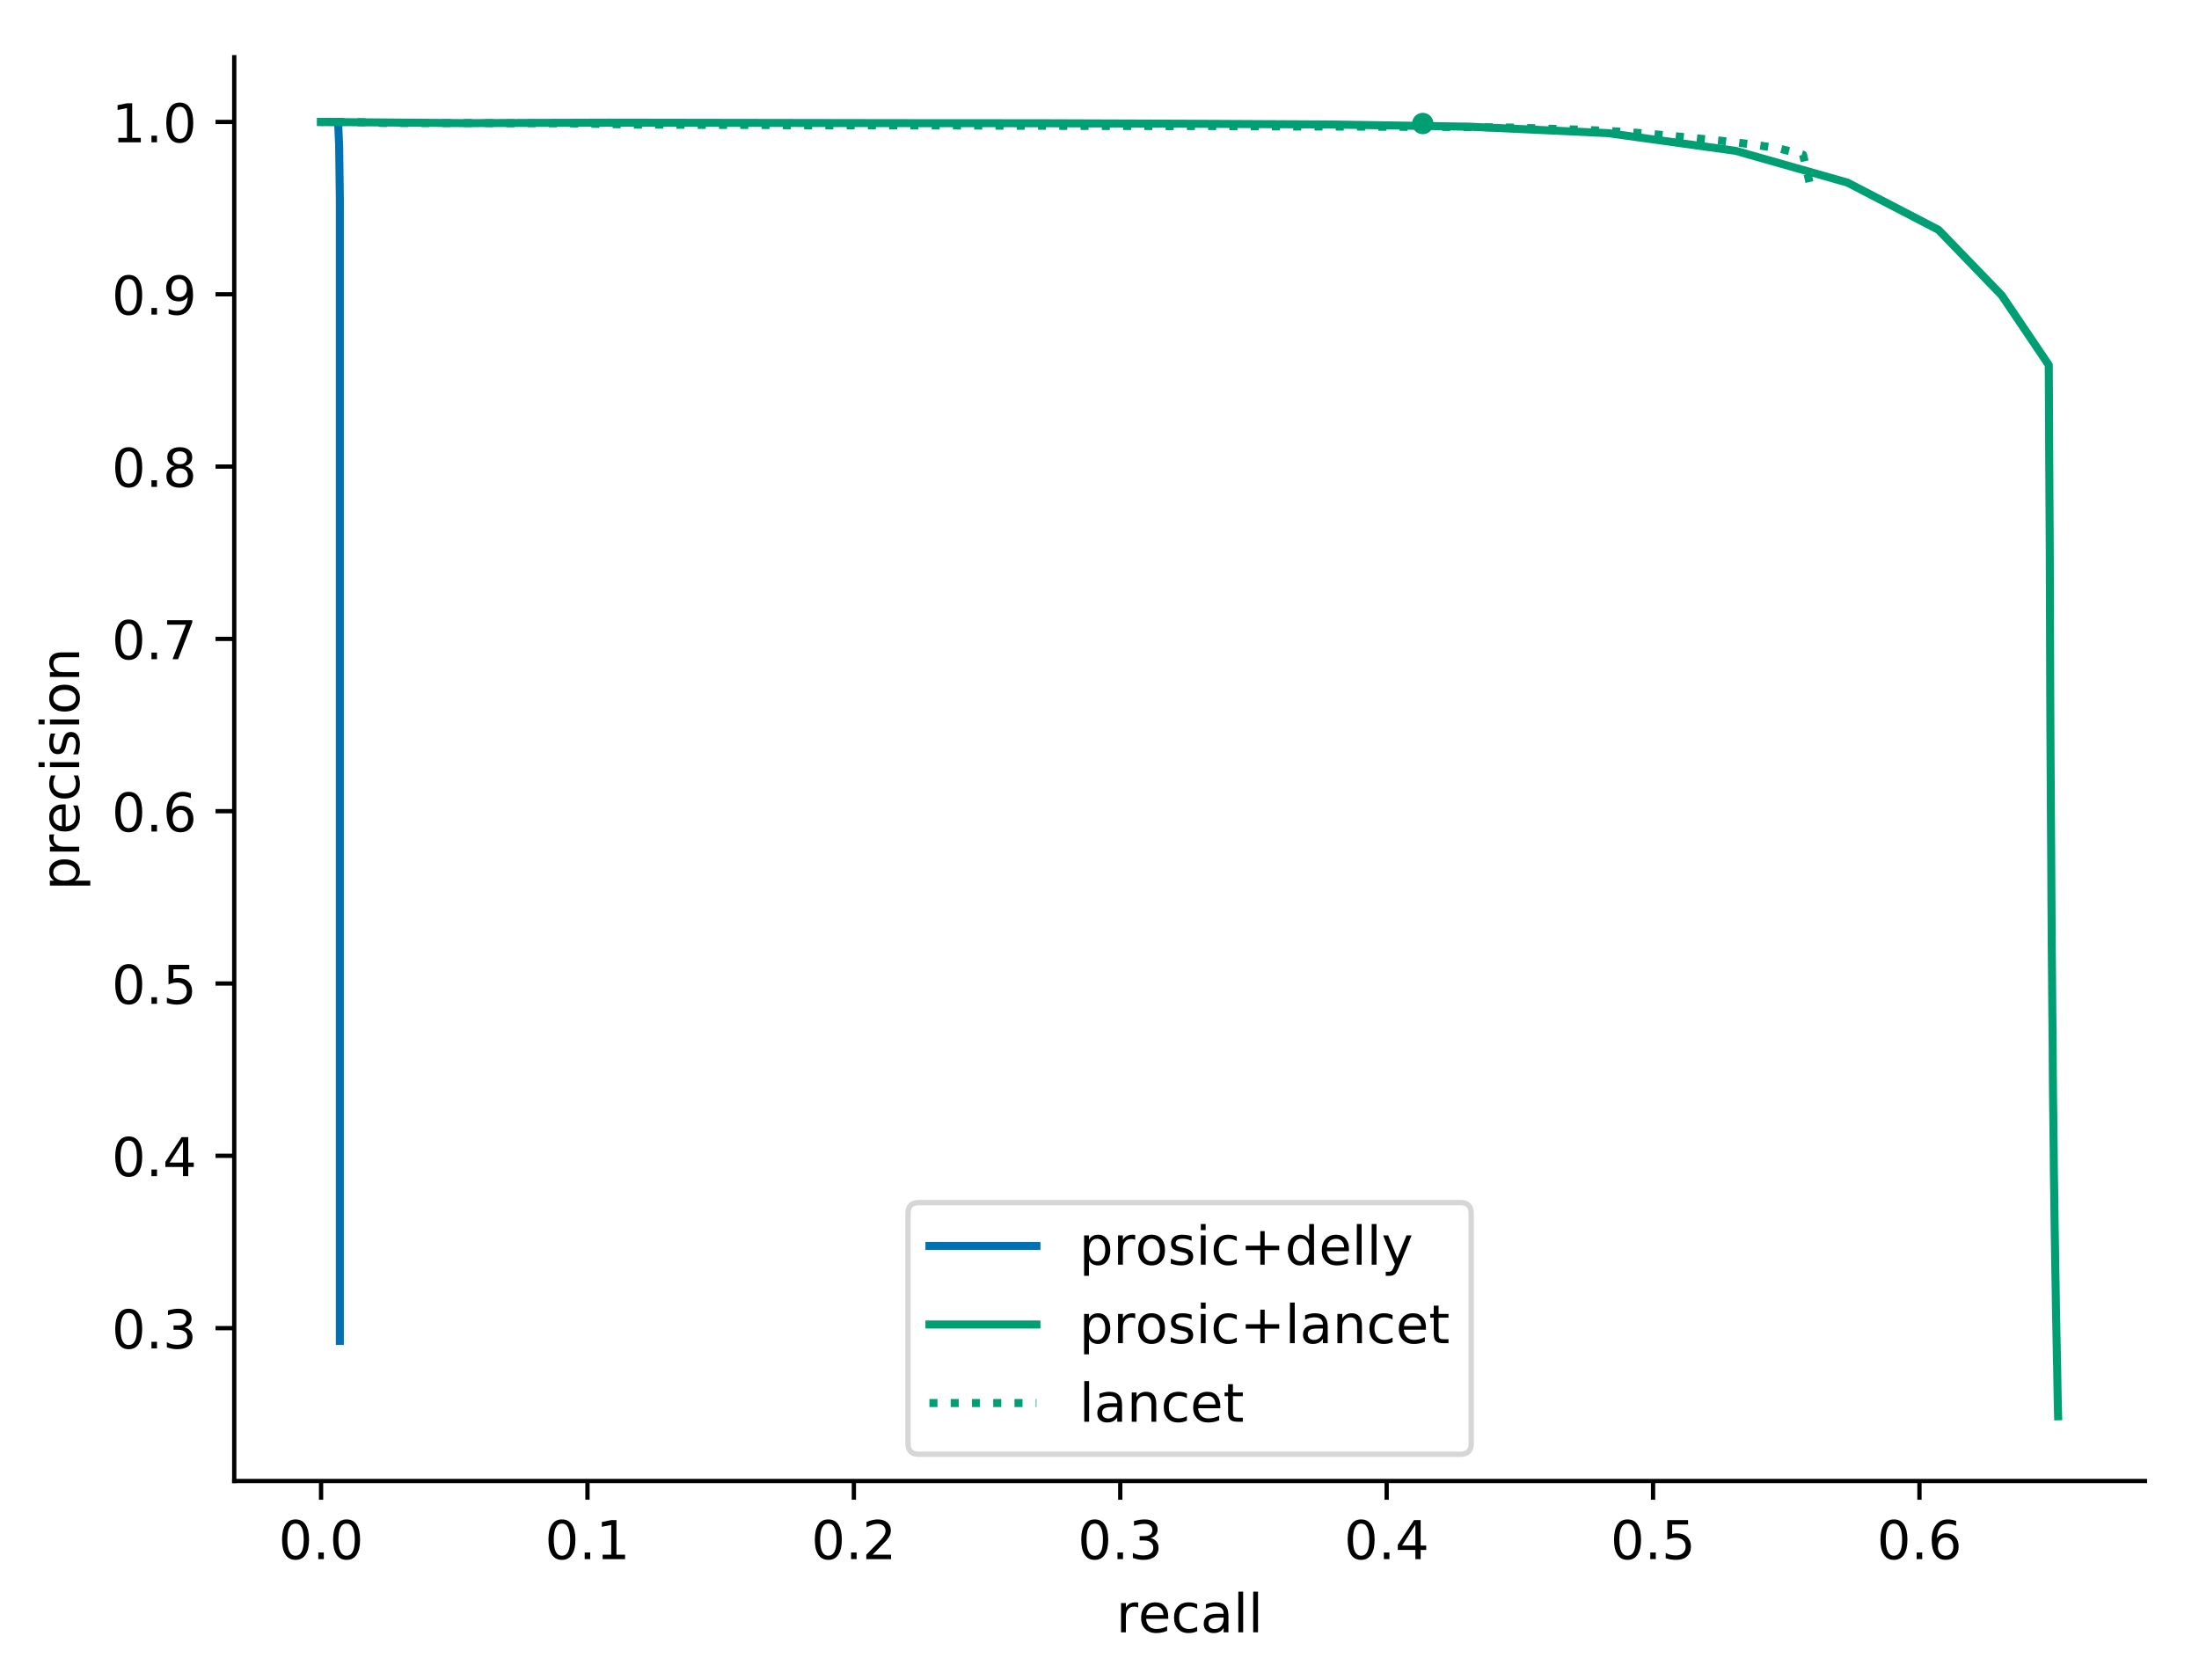
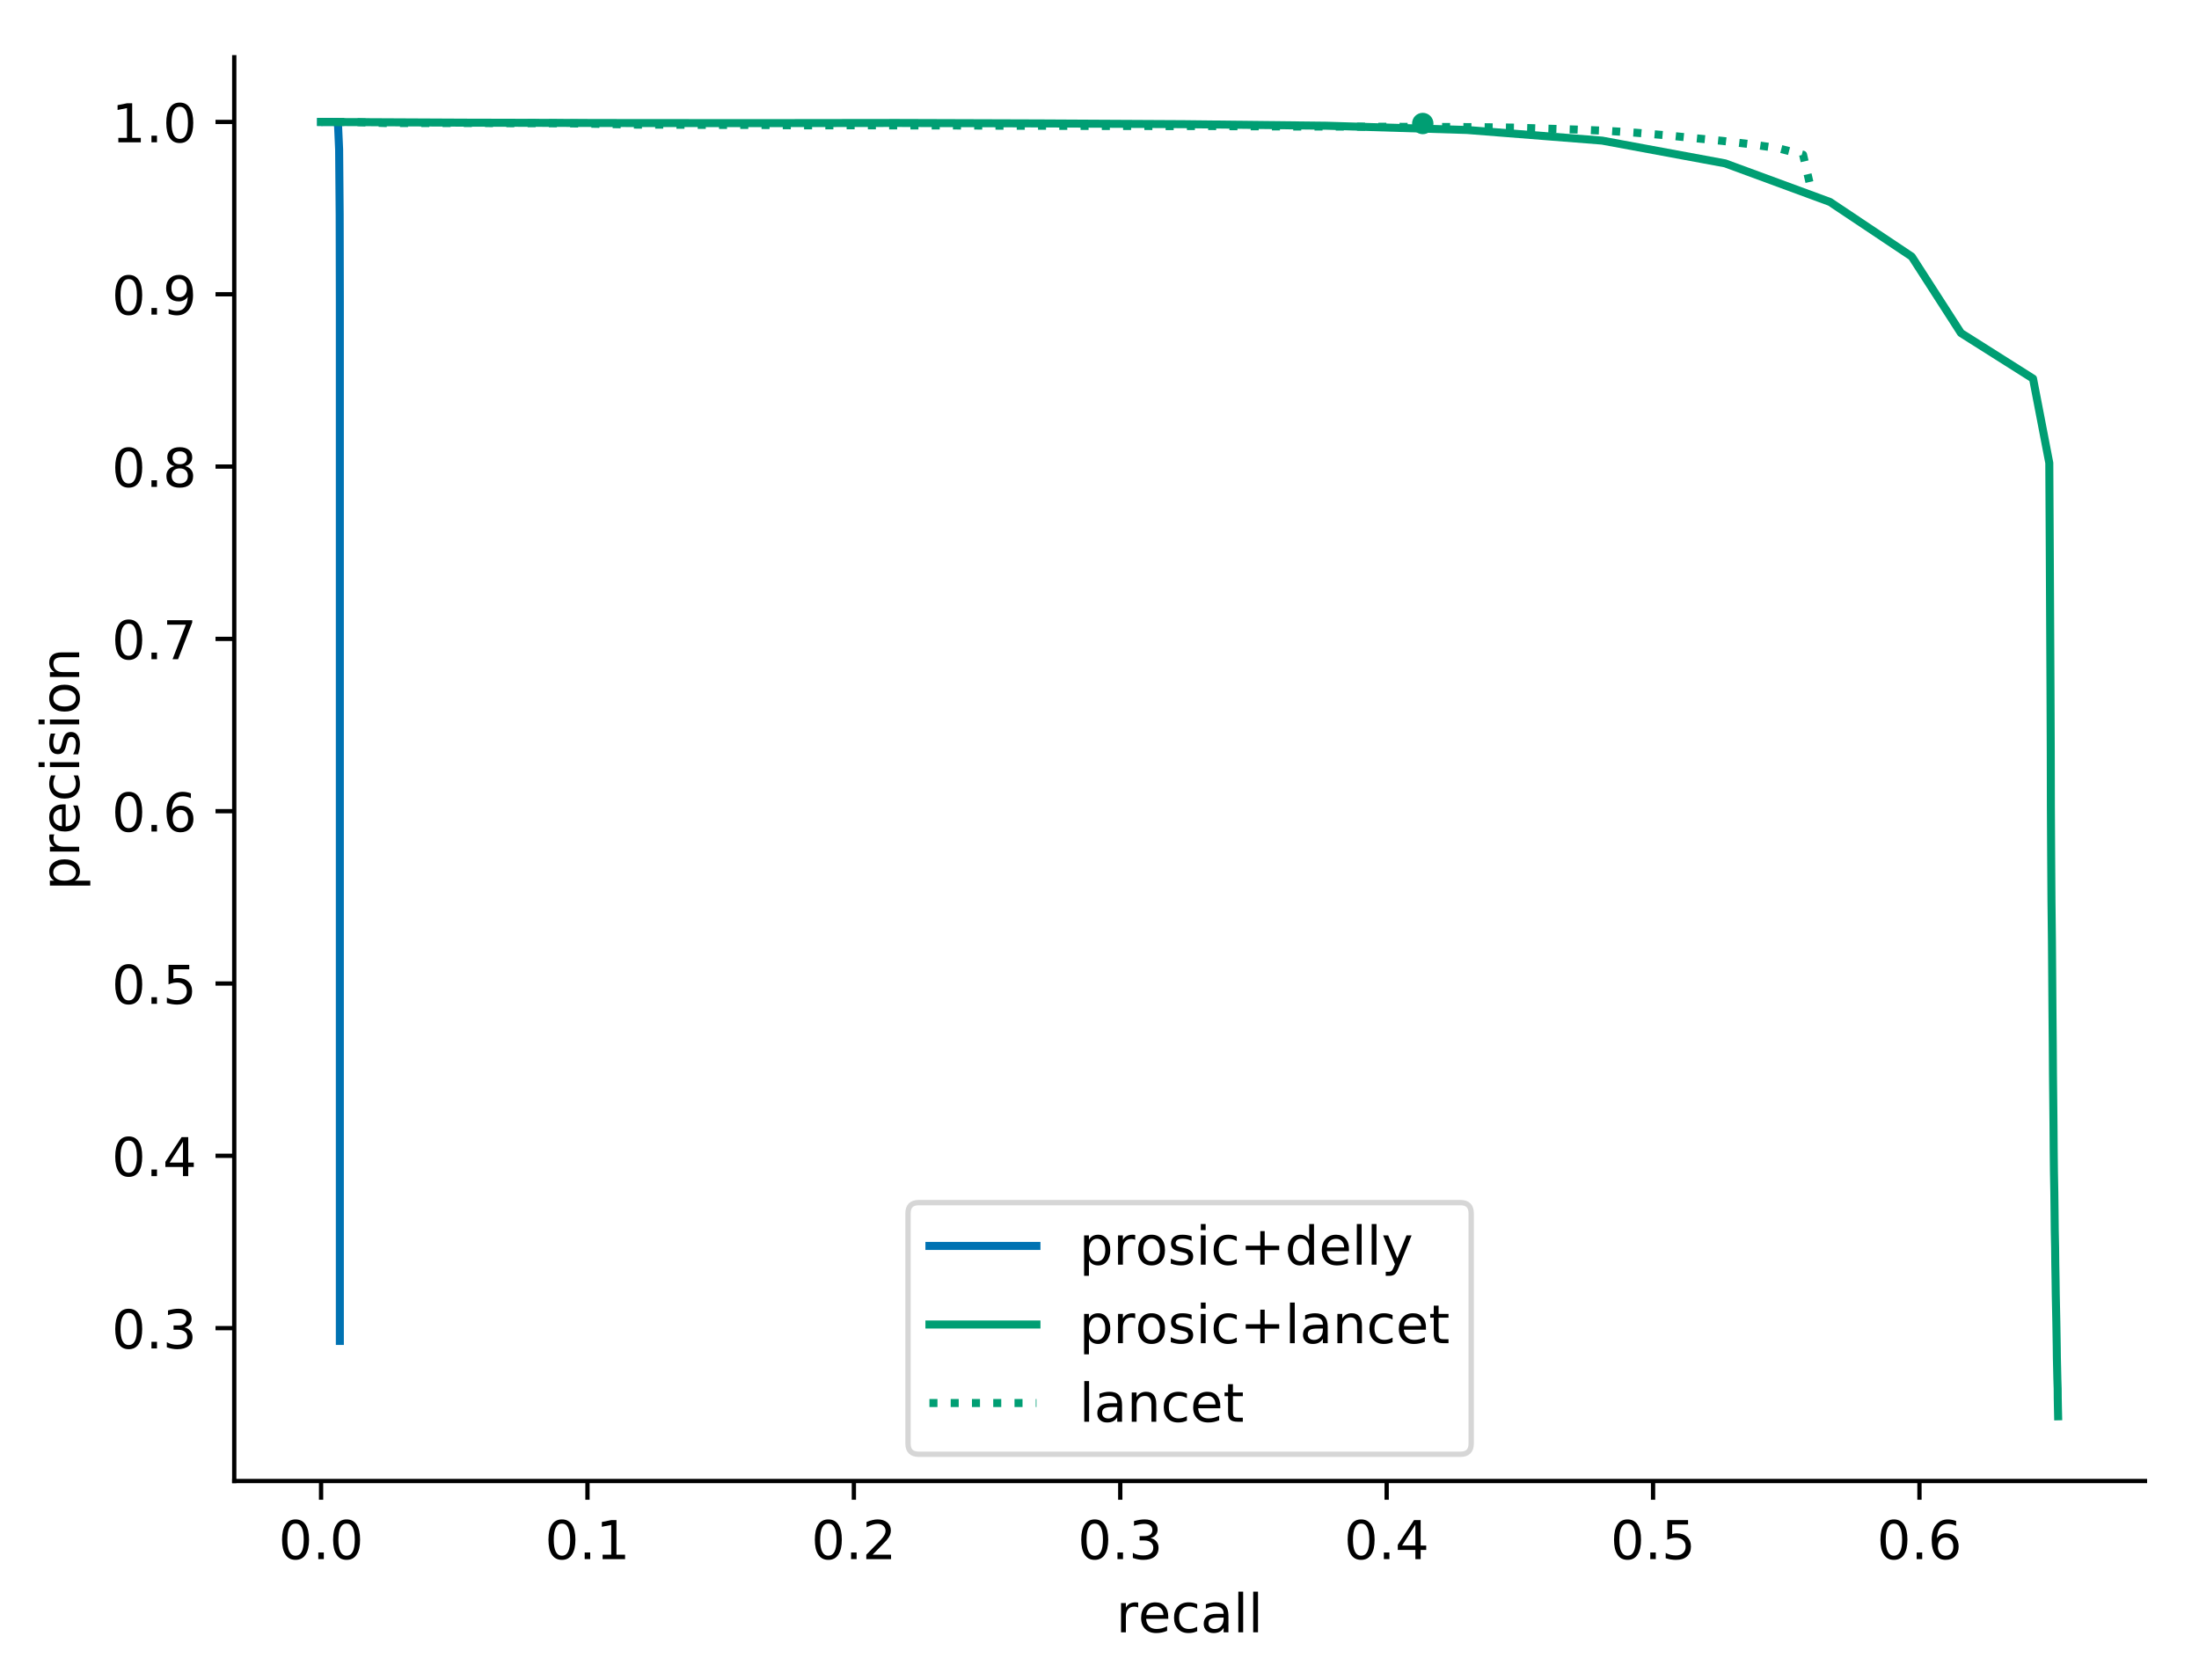
<svg xmlns="http://www.w3.org/2000/svg" xmlns:xlink="http://www.w3.org/1999/xlink" height="314pt" version="1.1" viewBox="0 0 411 314" width="411pt">
  <defs>
    <style type="text/css">
*{stroke-linecap:butt;stroke-linejoin:round;}
  </style>
  </defs>
  <g id="figure_1">
    <g id="patch_1">
      <path d="M 0 314.368  L 411.601 314.368  L 411.601 0  L 0 0  z " style="fill:#ffffff;" />
    </g>
    <g id="axes_1">
      <g id="patch_2">
        <path d="M 43.781 276.812  L 400.901 276.812  L 400.901 10.7  L 43.781 10.7  z " style="fill:#ffffff;" />
      </g>
      <g id="matplotlib.axis_1">
        <g id="xtick_1">
          <g id="line2d_1">
            <defs>
-               <path d="M 0 0  L 0 3.5  " id="m434f9da4bc" style="stroke:#000000;stroke-width:0.8;" />
-             </defs>
-             <g>
-               <use style="stroke:#000000;stroke-width:0.8;" x="60.01" xlink:href="#m434f9da4bc" y="276.812" />
+               <path d="M 0 0  L 0 3.5  " id="mebdfd8a66e" style="stroke:#000000;stroke-width:0.8;" />
+             </defs>
+             <g>
+               <use style="stroke:#000000;stroke-width:0.8;" x="60.01" xlink:href="#mebdfd8a66e" y="276.812" />
            </g>
          </g>
          <g id="text_1">
            <defs>
              <path d="M 31.781 66.406  Q 24.172 66.406 20.328 58.906  Q 16.5 51.422 16.5 36.375  Q 16.5 21.391 20.328 13.891  Q 24.172 6.391 31.781 6.391  Q 39.453 6.391 43.281 13.891  Q 47.125 21.391 47.125 36.375  Q 47.125 51.422 43.281 58.906  Q 39.453 66.406 31.781 66.406  z M 31.781 74.219  Q 44.047 74.219 50.516 64.516  Q 56.984 54.828 56.984 36.375  Q 56.984 17.969 50.516 8.266  Q 44.047 -1.422 31.781 -1.422  Q 19.531 -1.422 13.062 8.266  Q 6.594 17.969 6.594 36.375  Q 6.594 54.828 13.062 64.516  Q 19.531 74.219 31.781 74.219  z " id="DejaVuSans-30" />
              <path d="M 10.688 12.406  L 21 12.406  L 21 0  L 10.688 0  z " id="DejaVuSans-2e" />
            </defs>
            <g transform="translate(52.05877 291.4104)scale(0.1 -0.1)">
              <use xlink:href="#DejaVuSans-30" />
              <use x="63.623" xlink:href="#DejaVuSans-2e" />
              <use x="95.41" xlink:href="#DejaVuSans-30" />
            </g>
          </g>
        </g>
        <g id="xtick_2">
          <g id="line2d_2">
            <g>
-               <use style="stroke:#000000;stroke-width:0.8;" x="109.801" xlink:href="#m434f9da4bc" y="276.812" />
+               <use style="stroke:#000000;stroke-width:0.8;" x="109.801" xlink:href="#mebdfd8a66e" y="276.812" />
            </g>
          </g>
          <g id="text_2">
            <defs>
              <path d="M 12.406 8.297  L 28.516 8.297  L 28.516 63.922  L 10.984 60.406  L 10.984 69.391  L 28.422 72.906  L 38.281 72.906  L 38.281 8.297  L 54.391 8.297  L 54.391 0  L 12.406 0  z " id="DejaVuSans-31" />
            </defs>
            <g transform="translate(101.8492 291.4104)scale(0.1 -0.1)">
              <use xlink:href="#DejaVuSans-30" />
              <use x="63.623" xlink:href="#DejaVuSans-2e" />
              <use x="95.41" xlink:href="#DejaVuSans-31" />
            </g>
          </g>
        </g>
        <g id="xtick_3">
          <g id="line2d_3">
            <g>
-               <use style="stroke:#000000;stroke-width:0.8;" x="159.591" xlink:href="#m434f9da4bc" y="276.812" />
+               <use style="stroke:#000000;stroke-width:0.8;" x="159.591" xlink:href="#mebdfd8a66e" y="276.812" />
            </g>
          </g>
          <g id="text_3">
            <defs>
              <path d="M 19.188 8.297  L 53.609 8.297  L 53.609 0  L 7.328 0  L 7.328 8.297  Q 12.938 14.109 22.625 23.891  Q 32.328 33.688 34.812 36.531  Q 39.547 41.844 41.422 45.531  Q 43.312 49.219 43.312 52.781  Q 43.312 58.594 39.234 62.25  Q 35.156 65.922 28.609 65.922  Q 23.969 65.922 18.812 64.312  Q 13.672 62.703 7.812 59.422  L 7.812 69.391  Q 13.766 71.781 18.938 73  Q 24.125 74.219 28.422 74.219  Q 39.75 74.219 46.484 68.547  Q 53.219 62.891 53.219 53.422  Q 53.219 48.922 51.531 44.891  Q 49.859 40.875 45.406 35.406  Q 44.188 33.984 37.641 27.219  Q 31.109 20.453 19.188 8.297  z " id="DejaVuSans-32" />
            </defs>
            <g transform="translate(151.6397 291.4104)scale(0.1 -0.1)">
              <use xlink:href="#DejaVuSans-30" />
              <use x="63.623" xlink:href="#DejaVuSans-2e" />
              <use x="95.41" xlink:href="#DejaVuSans-32" />
            </g>
          </g>
        </g>
        <g id="xtick_4">
          <g id="line2d_4">
            <g>
-               <use style="stroke:#000000;stroke-width:0.8;" x="209.382" xlink:href="#m434f9da4bc" y="276.812" />
+               <use style="stroke:#000000;stroke-width:0.8;" x="209.382" xlink:href="#mebdfd8a66e" y="276.812" />
            </g>
          </g>
          <g id="text_4">
            <defs>
              <path d="M 40.578 39.312  Q 47.656 37.797 51.625 33  Q 55.609 28.219 55.609 21.188  Q 55.609 10.406 48.188 4.484  Q 40.766 -1.422 27.094 -1.422  Q 22.516 -1.422 17.656 -0.516  Q 12.797 0.391 7.625 2.203  L 7.625 11.719  Q 11.719 9.328 16.594 8.109  Q 21.484 6.891 26.812 6.891  Q 36.078 6.891 40.938 10.547  Q 45.797 14.203 45.797 21.188  Q 45.797 27.641 41.281 31.266  Q 36.766 34.906 28.719 34.906  L 20.219 34.906  L 20.219 43.016  L 29.109 43.016  Q 36.375 43.016 40.234 45.922  Q 44.094 48.828 44.094 54.297  Q 44.094 59.906 40.109 62.906  Q 36.141 65.922 28.719 65.922  Q 24.656 65.922 20.016 65.031  Q 15.375 64.156 9.812 62.312  L 9.812 71.094  Q 15.438 72.656 20.344 73.438  Q 25.25 74.219 29.594 74.219  Q 40.828 74.219 47.359 69.109  Q 53.906 64.016 53.906 55.328  Q 53.906 49.266 50.438 45.094  Q 46.969 40.922 40.578 39.312  z " id="DejaVuSans-33" />
            </defs>
            <g transform="translate(201.4301 291.4104)scale(0.1 -0.1)">
              <use xlink:href="#DejaVuSans-30" />
              <use x="63.623" xlink:href="#DejaVuSans-2e" />
              <use x="95.41" xlink:href="#DejaVuSans-33" />
            </g>
          </g>
        </g>
        <g id="xtick_5">
          <g id="line2d_5">
            <g>
-               <use style="stroke:#000000;stroke-width:0.8;" x="259.172" xlink:href="#m434f9da4bc" y="276.812" />
+               <use style="stroke:#000000;stroke-width:0.8;" x="259.172" xlink:href="#mebdfd8a66e" y="276.812" />
            </g>
          </g>
          <g id="text_5">
            <defs>
              <path d="M 37.797 64.312  L 12.891 25.391  L 37.797 25.391  z M 35.203 72.906  L 47.609 72.906  L 47.609 25.391  L 58.016 25.391  L 58.016 17.188  L 47.609 17.188  L 47.609 0  L 37.797 0  L 37.797 17.188  L 4.891 17.188  L 4.891 26.703  z " id="DejaVuSans-34" />
            </defs>
            <g transform="translate(251.2206 291.4104)scale(0.1 -0.1)">
              <use xlink:href="#DejaVuSans-30" />
              <use x="63.623" xlink:href="#DejaVuSans-2e" />
              <use x="95.41" xlink:href="#DejaVuSans-34" />
            </g>
          </g>
        </g>
        <g id="xtick_6">
          <g id="line2d_6">
            <g>
-               <use style="stroke:#000000;stroke-width:0.8;" x="308.963" xlink:href="#m434f9da4bc" y="276.812" />
+               <use style="stroke:#000000;stroke-width:0.8;" x="308.963" xlink:href="#mebdfd8a66e" y="276.812" />
            </g>
          </g>
          <g id="text_6">
            <defs>
              <path d="M 10.797 72.906  L 49.516 72.906  L 49.516 64.594  L 19.828 64.594  L 19.828 46.734  Q 21.969 47.469 24.109 47.828  Q 26.266 48.188 28.422 48.188  Q 40.625 48.188 47.75 41.5  Q 54.891 34.812 54.891 23.391  Q 54.891 11.625 47.562 5.094  Q 40.234 -1.422 26.906 -1.422  Q 22.312 -1.422 17.547 -0.641  Q 12.797 0.141 7.719 1.703  L 7.719 11.625  Q 12.109 9.234 16.797 8.062  Q 21.484 6.891 26.703 6.891  Q 35.156 6.891 40.078 11.328  Q 45.016 15.766 45.016 23.391  Q 45.016 31 40.078 35.438  Q 35.156 39.891 26.703 39.891  Q 22.75 39.891 18.812 39.016  Q 14.891 38.141 10.797 36.281  z " id="DejaVuSans-35" />
            </defs>
            <g transform="translate(301.011 291.4104)scale(0.1 -0.1)">
              <use xlink:href="#DejaVuSans-30" />
              <use x="63.623" xlink:href="#DejaVuSans-2e" />
              <use x="95.41" xlink:href="#DejaVuSans-35" />
            </g>
          </g>
        </g>
        <g id="xtick_7">
          <g id="line2d_7">
            <g>
-               <use style="stroke:#000000;stroke-width:0.8;" x="358.753" xlink:href="#m434f9da4bc" y="276.812" />
+               <use style="stroke:#000000;stroke-width:0.8;" x="358.753" xlink:href="#mebdfd8a66e" y="276.812" />
            </g>
          </g>
          <g id="text_7">
            <defs>
              <path d="M 33.016 40.375  Q 26.375 40.375 22.484 35.828  Q 18.609 31.297 18.609 23.391  Q 18.609 15.531 22.484 10.953  Q 26.375 6.391 33.016 6.391  Q 39.656 6.391 43.531 10.953  Q 47.406 15.531 47.406 23.391  Q 47.406 31.297 43.531 35.828  Q 39.656 40.375 33.016 40.375  z M 52.594 71.297  L 52.594 62.312  Q 48.875 64.062 45.094 64.984  Q 41.312 65.922 37.594 65.922  Q 27.828 65.922 22.672 59.328  Q 17.531 52.734 16.797 39.406  Q 19.672 43.656 24.016 45.922  Q 28.375 48.188 33.594 48.188  Q 44.578 48.188 50.953 41.516  Q 57.328 34.859 57.328 23.391  Q 57.328 12.156 50.688 5.359  Q 44.047 -1.422 33.016 -1.422  Q 20.359 -1.422 13.672 8.266  Q 6.984 17.969 6.984 36.375  Q 6.984 53.656 15.188 63.938  Q 23.391 74.219 37.203 74.219  Q 40.922 74.219 44.703 73.484  Q 48.484 72.75 52.594 71.297  z " id="DejaVuSans-36" />
            </defs>
            <g transform="translate(350.8015 291.4104)scale(0.1 -0.1)">
              <use xlink:href="#DejaVuSans-30" />
              <use x="63.623" xlink:href="#DejaVuSans-2e" />
              <use x="95.41" xlink:href="#DejaVuSans-36" />
            </g>
          </g>
        </g>
        <g id="text_8">
          <defs>
            <path d="M 41.109 46.297  Q 39.594 47.172 37.812 47.578  Q 36.031 48 33.891 48  Q 26.266 48 22.188 43.047  Q 18.109 38.094 18.109 28.812  L 18.109 0  L 9.078 0  L 9.078 54.688  L 18.109 54.688  L 18.109 46.188  Q 20.953 51.172 25.484 53.578  Q 30.031 56 36.531 56  Q 37.453 56 38.578 55.875  Q 39.703 55.766 41.062 55.516  z " id="DejaVuSans-72" />
            <path d="M 56.203 29.594  L 56.203 25.203  L 14.891 25.203  Q 15.484 15.922 20.484 11.062  Q 25.484 6.203 34.422 6.203  Q 39.594 6.203 44.453 7.469  Q 49.312 8.734 54.109 11.281  L 54.109 2.781  Q 49.266 0.734 44.188 -0.344  Q 39.109 -1.422 33.891 -1.422  Q 20.797 -1.422 13.156 6.188  Q 5.516 13.812 5.516 26.812  Q 5.516 40.234 12.766 48.109  Q 20.016 56 32.328 56  Q 43.359 56 49.781 48.891  Q 56.203 41.797 56.203 29.594  z M 47.219 32.234  Q 47.125 39.594 43.094 43.984  Q 39.062 48.391 32.422 48.391  Q 24.906 48.391 20.391 44.141  Q 15.875 39.891 15.188 32.172  z " id="DejaVuSans-65" />
            <path d="M 48.781 52.594  L 48.781 44.188  Q 44.969 46.297 41.141 47.344  Q 37.312 48.391 33.406 48.391  Q 24.656 48.391 19.812 42.844  Q 14.984 37.312 14.984 27.297  Q 14.984 17.281 19.812 11.734  Q 24.656 6.203 33.406 6.203  Q 37.312 6.203 41.141 7.25  Q 44.969 8.297 48.781 10.406  L 48.781 2.094  Q 45.016 0.344 40.984 -0.531  Q 36.969 -1.422 32.422 -1.422  Q 20.062 -1.422 12.781 6.344  Q 5.516 14.109 5.516 27.297  Q 5.516 40.672 12.859 48.328  Q 20.219 56 33.016 56  Q 37.156 56 41.109 55.141  Q 45.062 54.297 48.781 52.594  z " id="DejaVuSans-63" />
            <path d="M 34.281 27.484  Q 23.391 27.484 19.188 25  Q 14.984 22.516 14.984 16.5  Q 14.984 11.719 18.141 8.906  Q 21.297 6.109 26.703 6.109  Q 34.188 6.109 38.703 11.406  Q 43.219 16.703 43.219 25.484  L 43.219 27.484  z M 52.203 31.203  L 52.203 0  L 43.219 0  L 43.219 8.297  Q 40.141 3.328 35.547 0.953  Q 30.953 -1.422 24.312 -1.422  Q 15.922 -1.422 10.953 3.297  Q 6 8.016 6 15.922  Q 6 25.141 12.172 29.828  Q 18.359 34.516 30.609 34.516  L 43.219 34.516  L 43.219 35.406  Q 43.219 41.609 39.141 45  Q 35.062 48.391 27.688 48.391  Q 23 48.391 18.547 47.266  Q 14.109 46.141 10.016 43.891  L 10.016 52.203  Q 14.938 54.109 19.578 55.047  Q 24.219 56 28.609 56  Q 40.484 56 46.344 49.844  Q 52.203 43.703 52.203 31.203  z " id="DejaVuSans-61" />
            <path d="M 9.422 75.984  L 18.406 75.984  L 18.406 0  L 9.422 0  z " id="DejaVuSans-6c" />
          </defs>
          <g transform="translate(208.6194 305.0886)scale(0.1 -0.1)">
            <use xlink:href="#DejaVuSans-72" />
            <use x="41.082" xlink:href="#DejaVuSans-65" />
            <use x="102.605" xlink:href="#DejaVuSans-63" />
            <use x="157.586" xlink:href="#DejaVuSans-61" />
            <use x="218.865" xlink:href="#DejaVuSans-6c" />
            <use x="246.648" xlink:href="#DejaVuSans-6c" />
          </g>
        </g>
      </g>
      <g id="matplotlib.axis_2">
        <g id="ytick_1">
          <g id="line2d_8">
            <defs>
-               <path d="M 0 0  L -3.5 0  " id="mebe0c53f9c" style="stroke:#000000;stroke-width:0.8;" />
-             </defs>
-             <g>
-               <use style="stroke:#000000;stroke-width:0.8;" x="43.781" xlink:href="#mebe0c53f9c" y="248.235" />
+               <path d="M 0 0  L -3.5 0  " id="mba42d3b85a" style="stroke:#000000;stroke-width:0.8;" />
+             </defs>
+             <g>
+               <use style="stroke:#000000;stroke-width:0.8;" x="43.781" xlink:href="#mba42d3b85a" y="248.235" />
            </g>
          </g>
          <g id="text_9">
            <g transform="translate(20.87813 252.0343)scale(0.1 -0.1)">
              <use xlink:href="#DejaVuSans-30" />
              <use x="63.623" xlink:href="#DejaVuSans-2e" />
              <use x="95.41" xlink:href="#DejaVuSans-33" />
            </g>
          </g>
        </g>
        <g id="ytick_2">
          <g id="line2d_9">
            <g>
-               <use style="stroke:#000000;stroke-width:0.8;" x="43.781" xlink:href="#mebe0c53f9c" y="216.03" />
+               <use style="stroke:#000000;stroke-width:0.8;" x="43.781" xlink:href="#mba42d3b85a" y="216.03" />
            </g>
          </g>
          <g id="text_10">
            <g transform="translate(20.87813 219.8287)scale(0.1 -0.1)">
              <use xlink:href="#DejaVuSans-30" />
              <use x="63.623" xlink:href="#DejaVuSans-2e" />
              <use x="95.41" xlink:href="#DejaVuSans-34" />
            </g>
          </g>
        </g>
        <g id="ytick_3">
          <g id="line2d_10">
            <g>
-               <use style="stroke:#000000;stroke-width:0.8;" x="43.781" xlink:href="#mebe0c53f9c" y="183.824" />
+               <use style="stroke:#000000;stroke-width:0.8;" x="43.781" xlink:href="#mba42d3b85a" y="183.824" />
            </g>
          </g>
          <g id="text_11">
            <g transform="translate(20.87813 187.6231)scale(0.1 -0.1)">
              <use xlink:href="#DejaVuSans-30" />
              <use x="63.623" xlink:href="#DejaVuSans-2e" />
              <use x="95.41" xlink:href="#DejaVuSans-35" />
            </g>
          </g>
        </g>
        <g id="ytick_4">
          <g id="line2d_11">
            <g>
-               <use style="stroke:#000000;stroke-width:0.8;" x="43.781" xlink:href="#mebe0c53f9c" y="151.618" />
+               <use style="stroke:#000000;stroke-width:0.8;" x="43.781" xlink:href="#mba42d3b85a" y="151.618" />
            </g>
          </g>
          <g id="text_12">
            <g transform="translate(20.87813 155.4176)scale(0.1 -0.1)">
              <use xlink:href="#DejaVuSans-30" />
              <use x="63.623" xlink:href="#DejaVuSans-2e" />
              <use x="95.41" xlink:href="#DejaVuSans-36" />
            </g>
          </g>
        </g>
        <g id="ytick_5">
          <g id="line2d_12">
            <g>
-               <use style="stroke:#000000;stroke-width:0.8;" x="43.781" xlink:href="#mebe0c53f9c" y="119.413" />
+               <use style="stroke:#000000;stroke-width:0.8;" x="43.781" xlink:href="#mba42d3b85a" y="119.413" />
            </g>
          </g>
          <g id="text_13">
            <defs>
              <path d="M 8.203 72.906  L 55.078 72.906  L 55.078 68.703  L 28.609 0  L 18.312 0  L 43.219 64.594  L 8.203 64.594  z " id="DejaVuSans-37" />
            </defs>
            <g transform="translate(20.87813 123.212)scale(0.1 -0.1)">
              <use xlink:href="#DejaVuSans-30" />
              <use x="63.623" xlink:href="#DejaVuSans-2e" />
              <use x="95.41" xlink:href="#DejaVuSans-37" />
            </g>
          </g>
        </g>
        <g id="ytick_6">
          <g id="line2d_13">
            <g>
-               <use style="stroke:#000000;stroke-width:0.8;" x="43.781" xlink:href="#mebe0c53f9c" y="87.207" />
+               <use style="stroke:#000000;stroke-width:0.8;" x="43.781" xlink:href="#mba42d3b85a" y="87.207" />
            </g>
          </g>
          <g id="text_14">
            <defs>
              <path d="M 31.781 34.625  Q 24.75 34.625 20.719 30.859  Q 16.703 27.094 16.703 20.516  Q 16.703 13.922 20.719 10.156  Q 24.75 6.391 31.781 6.391  Q 38.812 6.391 42.859 10.172  Q 46.922 13.969 46.922 20.516  Q 46.922 27.094 42.891 30.859  Q 38.875 34.625 31.781 34.625  z M 21.922 38.812  Q 15.578 40.375 12.031 44.719  Q 8.5 49.078 8.5 55.328  Q 8.5 64.062 14.719 69.141  Q 20.953 74.219 31.781 74.219  Q 42.672 74.219 48.875 69.141  Q 55.078 64.062 55.078 55.328  Q 55.078 49.078 51.531 44.719  Q 48 40.375 41.703 38.812  Q 48.828 37.156 52.797 32.312  Q 56.781 27.484 56.781 20.516  Q 56.781 9.906 50.312 4.234  Q 43.844 -1.422 31.781 -1.422  Q 19.734 -1.422 13.25 4.234  Q 6.781 9.906 6.781 20.516  Q 6.781 27.484 10.781 32.312  Q 14.797 37.156 21.922 38.812  z M 18.312 54.391  Q 18.312 48.734 21.844 45.562  Q 25.391 42.391 31.781 42.391  Q 38.141 42.391 41.719 45.562  Q 45.312 48.734 45.312 54.391  Q 45.312 60.062 41.719 63.234  Q 38.141 66.406 31.781 66.406  Q 25.391 66.406 21.844 63.234  Q 18.312 60.062 18.312 54.391  z " id="DejaVuSans-38" />
            </defs>
            <g transform="translate(20.87813 91.00638)scale(0.1 -0.1)">
              <use xlink:href="#DejaVuSans-30" />
              <use x="63.623" xlink:href="#DejaVuSans-2e" />
              <use x="95.41" xlink:href="#DejaVuSans-38" />
            </g>
          </g>
        </g>
        <g id="ytick_7">
          <g id="line2d_14">
            <g>
-               <use style="stroke:#000000;stroke-width:0.8;" x="43.781" xlink:href="#mebe0c53f9c" y="55.002" />
+               <use style="stroke:#000000;stroke-width:0.8;" x="43.781" xlink:href="#mba42d3b85a" y="55.002" />
            </g>
          </g>
          <g id="text_15">
            <defs>
              <path d="M 10.984 1.516  L 10.984 10.5  Q 14.703 8.734 18.5 7.812  Q 22.312 6.891 25.984 6.891  Q 35.75 6.891 40.891 13.453  Q 46.047 20.016 46.781 33.406  Q 43.953 29.203 39.594 26.953  Q 35.25 24.703 29.984 24.703  Q 19.047 24.703 12.672 31.312  Q 6.297 37.938 6.297 49.422  Q 6.297 60.641 12.938 67.422  Q 19.578 74.219 30.609 74.219  Q 43.266 74.219 49.922 64.516  Q 56.594 54.828 56.594 36.375  Q 56.594 19.141 48.406 8.859  Q 40.234 -1.422 26.422 -1.422  Q 22.703 -1.422 18.891 -0.688  Q 15.094 0.047 10.984 1.516  z M 30.609 32.422  Q 37.25 32.422 41.125 36.953  Q 45.016 41.5 45.016 49.422  Q 45.016 57.281 41.125 61.844  Q 37.25 66.406 30.609 66.406  Q 23.969 66.406 20.094 61.844  Q 16.219 57.281 16.219 49.422  Q 16.219 41.5 20.094 36.953  Q 23.969 32.422 30.609 32.422  z " id="DejaVuSans-39" />
            </defs>
            <g transform="translate(20.87813 58.8008)scale(0.1 -0.1)">
              <use xlink:href="#DejaVuSans-30" />
              <use x="63.623" xlink:href="#DejaVuSans-2e" />
              <use x="95.41" xlink:href="#DejaVuSans-39" />
            </g>
          </g>
        </g>
        <g id="ytick_8">
          <g id="line2d_15">
            <g>
-               <use style="stroke:#000000;stroke-width:0.8;" x="43.781" xlink:href="#mebe0c53f9c" y="22.796" />
+               <use style="stroke:#000000;stroke-width:0.8;" x="43.781" xlink:href="#mba42d3b85a" y="22.796" />
            </g>
          </g>
          <g id="text_16">
            <g transform="translate(20.87813 26.59522)scale(0.1 -0.1)">
              <use xlink:href="#DejaVuSans-31" />
              <use x="63.623" xlink:href="#DejaVuSans-2e" />
              <use x="95.41" xlink:href="#DejaVuSans-30" />
            </g>
          </g>
        </g>
        <g id="text_17">
          <defs>
            <path d="M 18.109 8.203  L 18.109 -20.797  L 9.078 -20.797  L 9.078 54.688  L 18.109 54.688  L 18.109 46.391  Q 20.953 51.266 25.266 53.625  Q 29.594 56 35.594 56  Q 45.562 56 51.781 48.094  Q 58.016 40.188 58.016 27.297  Q 58.016 14.406 51.781 6.484  Q 45.562 -1.422 35.594 -1.422  Q 29.594 -1.422 25.266 0.953  Q 20.953 3.328 18.109 8.203  z M 48.688 27.297  Q 48.688 37.203 44.609 42.844  Q 40.531 48.484 33.406 48.484  Q 26.266 48.484 22.188 42.844  Q 18.109 37.203 18.109 27.297  Q 18.109 17.391 22.188 11.75  Q 26.266 6.109 33.406 6.109  Q 40.531 6.109 44.609 11.75  Q 48.688 17.391 48.688 27.297  z " id="DejaVuSans-70" />
            <path d="M 9.422 54.688  L 18.406 54.688  L 18.406 0  L 9.422 0  z M 9.422 75.984  L 18.406 75.984  L 18.406 64.594  L 9.422 64.594  z " id="DejaVuSans-69" />
            <path d="M 44.281 53.078  L 44.281 44.578  Q 40.484 46.531 36.375 47.5  Q 32.281 48.484 27.875 48.484  Q 21.188 48.484 17.844 46.438  Q 14.5 44.391 14.5 40.281  Q 14.5 37.156 16.891 35.375  Q 19.281 33.594 26.516 31.984  L 29.594 31.297  Q 39.156 29.25 43.188 25.516  Q 47.219 21.781 47.219 15.094  Q 47.219 7.469 41.188 3.016  Q 35.156 -1.422 24.609 -1.422  Q 20.219 -1.422 15.453 -0.562  Q 10.688 0.297 5.422 2  L 5.422 11.281  Q 10.406 8.688 15.234 7.391  Q 20.062 6.109 24.812 6.109  Q 31.156 6.109 34.562 8.281  Q 37.984 10.453 37.984 14.406  Q 37.984 18.062 35.516 20.016  Q 33.062 21.969 24.703 23.781  L 21.578 24.516  Q 13.234 26.266 9.516 29.906  Q 5.812 33.547 5.812 39.891  Q 5.812 47.609 11.281 51.797  Q 16.75 56 26.812 56  Q 31.781 56 36.172 55.266  Q 40.578 54.547 44.281 53.078  z " id="DejaVuSans-73" />
            <path d="M 30.609 48.391  Q 23.391 48.391 19.188 42.75  Q 14.984 37.109 14.984 27.297  Q 14.984 17.484 19.156 11.844  Q 23.344 6.203 30.609 6.203  Q 37.797 6.203 41.984 11.859  Q 46.188 17.531 46.188 27.297  Q 46.188 37.016 41.984 42.703  Q 37.797 48.391 30.609 48.391  z M 30.609 56  Q 42.328 56 49.016 48.375  Q 55.719 40.766 55.719 27.297  Q 55.719 13.875 49.016 6.219  Q 42.328 -1.422 30.609 -1.422  Q 18.844 -1.422 12.172 6.219  Q 5.516 13.875 5.516 27.297  Q 5.516 40.766 12.172 48.375  Q 18.844 56 30.609 56  z " id="DejaVuSans-6f" />
            <path d="M 54.891 33.016  L 54.891 0  L 45.906 0  L 45.906 32.719  Q 45.906 40.484 42.875 44.328  Q 39.844 48.188 33.797 48.188  Q 26.516 48.188 22.312 43.547  Q 18.109 38.922 18.109 30.906  L 18.109 0  L 9.078 0  L 9.078 54.688  L 18.109 54.688  L 18.109 46.188  Q 21.344 51.125 25.703 53.562  Q 30.078 56 35.797 56  Q 45.219 56 50.047 50.172  Q 54.891 44.344 54.891 33.016  z " id="DejaVuSans-6e" />
          </defs>
          <g transform="translate(14.79844 166.4208)rotate(-90)scale(0.1 -0.1)">
            <use xlink:href="#DejaVuSans-70" />
            <use x="63.477" xlink:href="#DejaVuSans-72" />
            <use x="104.559" xlink:href="#DejaVuSans-65" />
            <use x="166.082" xlink:href="#DejaVuSans-63" />
            <use x="221.062" xlink:href="#DejaVuSans-69" />
            <use x="248.846" xlink:href="#DejaVuSans-73" />
            <use x="300.945" xlink:href="#DejaVuSans-69" />
            <use x="328.729" xlink:href="#DejaVuSans-6f" />
            <use x="389.91" xlink:href="#DejaVuSans-6e" />
          </g>
        </g>
      </g>
      <g id="line2d_16">
-         <path clip-path="url(#paf97d4ef05)" d="M 60.014 22.796  L 60.258 22.796  L 60.503 22.796  L 60.747 22.796  L 60.991 22.796  L 61.236 22.796  L 61.48 22.796  L 61.724 22.796  L 61.969 22.796  L 62.213 22.796  L 62.457 22.796  L 62.702 22.796  L 62.946 22.796  L 63.194 22.796  L 63.391 27.25  L 63.519 37.188  L 63.519 56.381  L 63.519 73.32  L 63.519 88.38  L 63.519 101.858  L 63.519 113.989  L 63.519 124.967  L 63.519 134.948  L 63.519 144.063  L 63.519 152.418  L 63.519 160.217  L 63.519 167.306  L 63.519 173.871  L 63.519 179.967  L 63.519 185.644  L 63.519 190.943  L 63.519 195.901  L 63.519 200.549  L 63.519 204.916  L 63.519 209.026  L 63.519 212.902  L 63.519 216.563  L 63.519 220.076  L 63.519 223.355  L 63.519 226.465  L 63.519 229.42  L 63.519 232.232  L 63.519 234.909  L 63.519 237.463  L 63.519 239.9  L 63.519 242.229  L 63.519 244.457  L 63.519 246.591  L 63.519 248.635  L 63.519 250.625  " style="fill:none;stroke:#0072b2;stroke-linecap:square;stroke-width:1.5;" />
+         <path clip-path="url(#pb2fdf26e5d)" d="M 60.014 22.796  L 60.258 22.796  L 60.503 22.796  L 60.747 22.796  L 60.991 22.796  L 61.236 22.796  L 61.48 22.796  L 61.724 22.796  L 61.969 22.796  L 62.213 22.796  L 62.457 22.796  L 62.702 22.796  L 62.946 22.796  L 63.187 23.534  L 63.384 27.935  L 63.486 40.066  L 63.519 56.381  L 63.519 73.32  L 63.519 88.38  L 63.519 101.858  L 63.519 113.989  L 63.519 124.967  L 63.519 134.948  L 63.519 144.063  L 63.519 152.418  L 63.519 160.217  L 63.519 167.306  L 63.519 173.871  L 63.519 179.967  L 63.519 185.644  L 63.519 190.943  L 63.519 195.901  L 63.519 200.549  L 63.519 204.916  L 63.519 209.026  L 63.519 212.902  L 63.519 216.563  L 63.519 220.076  L 63.519 223.355  L 63.519 226.465  L 63.519 229.42  L 63.519 232.232  L 63.519 234.909  L 63.519 237.463  L 63.519 239.9  L 63.519 242.229  L 63.519 244.457  L 63.519 246.591  L 63.519 248.635  L 63.519 250.625  " style="fill:none;stroke:#0072b2;stroke-linecap:square;stroke-width:1.5;" />
      </g>
      <g id="line2d_17">
-         <path clip-path="url(#paf97d4ef05)" d="M 60.014 22.796  L 86.925 23.014  L 113.818 22.927  L 140.714 22.97  L 167.593 23.014  L 194.467 23.031  L 221.287 23.123  L 248.06 23.263  L 274.603 23.678  L 300.492 24.881  L 324.395 28.191  L 345.307 34.133  L 362.309 42.957  L 374.125 55.193  L 382.922 68.219  L 383.013 86.513  L 383.104 102.536  L 383.155 116.695  L 383.195 129.291  L 383.25 140.563  L 383.312 150.696  L 383.374 159.857  L 383.421 168.212  L 383.472 175.83  L 383.534 182.803  L 383.585 189.228  L 383.651 195.15  L 383.68 200.652  L 383.728 205.748  L 383.793 210.481  L 383.844 214.911  L 383.877 219.062  L 383.943 222.931  L 383.987 226.58  L 384.034 230.019  L 384.085 233.259  L 384.129 236.317  L 384.183 239.204  L 384.227 241.941  L 384.264 244.543  L 384.315 247.006  L 384.359 249.365  L 384.406 251.6  L 384.442 253.733  L 384.493 255.767  L 384.526 257.716  L 384.555 259.581  L 384.588 261.367  L 384.628 263.074  L 384.669 264.716  " style="fill:none;stroke:#009e73;stroke-linecap:square;stroke-width:1.5;" />
+         <path clip-path="url(#pb2fdf26e5d)" d="M 60.014 22.796  L 86.925 22.927  L 113.833 22.992  L 140.725 23.014  L 167.629 22.981  L 194.475 23.066  L 221.284 23.21  L 247.939 23.499  L 274.194 24.293  L 299.442 26.28  L 322.44 30.538  L 342.024 37.747  L 357.312 47.957  L 366.507 62.244  L 379.979 70.763  L 383.02 86.533  L 383.108 102.523  L 383.181 116.672  L 383.246 129.259  L 383.294 140.54  L 383.315 150.71  L 383.367 159.894  L 383.425 168.232  L 383.512 175.815  L 383.567 182.802  L 383.615 189.238  L 383.669 195.15  L 383.706 200.644  L 383.76 205.728  L 383.808 210.465  L 383.841 214.903  L 383.888 219.046  L 383.961 222.929  L 384.005 226.584  L 384.041 230.021  L 384.107 233.247  L 384.14 236.309  L 384.191 239.205  L 384.227 241.948  L 384.282 244.537  L 384.333 247.001  L 384.373 249.35  L 384.41 251.586  L 384.435 253.728  L 384.483 255.769  L 384.526 257.715  L 384.585 259.573  L 384.599 261.364  L 384.632 263.077  L 384.669 264.716  " style="fill:none;stroke:#009e73;stroke-linecap:square;stroke-width:1.5;" />
      </g>
      <g id="line2d_18">
-         <path clip-path="url(#paf97d4ef05)" d="M 338.184 34.025  L 337.002 28.921  L 332.331 27.701  L 327.203 26.959  L 321.897 26.328  L 316.554 25.806  L 311.244 25.27  L 305.751 24.808  L 300.135 24.441  L 294.526 24.213  L 288.749 24.035  L 283.045 23.853  L 277.44 23.779  L 271.441 23.73  L 265.766 23.722  L 259.778 23.697  L 253.997 23.67  L 248.078 23.647  L 242.199 23.649  L 236.437 23.611  L 230.562 23.591  L 224.708 23.549  L 218.84 23.569  L 212.947 23.546  L 207.024 23.544  L 201.262 23.542  L 195.354 23.505  L 189.5 23.51  L 183.585 23.469  L 177.797 23.452  L 171.856 23.455  L 165.966 23.437  L 160.091 23.416  L 154.267 23.43  L 148.333 23.419  L 142.469 23.364  L 136.604 23.347  L 130.714 23.343  L 124.832 23.302  L 118.949 23.293  L 113.07 23.172  L 107.191 23.069  L 101.374 23.023  L 95.412 23.028  L 89.522 22.995  L 83.625 22.995  L 77.716 22.995  L 71.819 22.995  L 65.926 22.796  L 60.014 22.796  " style="fill:none;stroke:#009e73;stroke-dasharray:1.5,2.475;stroke-dashoffset:0;stroke-width:1.5;" />
+         <path clip-path="url(#pb2fdf26e5d)" d="M 338.184 34.025  L 337.002 28.921  L 332.331 27.701  L 327.203 26.959  L 321.897 26.328  L 316.554 25.806  L 311.244 25.27  L 305.751 24.808  L 300.135 24.441  L 294.526 24.213  L 288.749 24.035  L 283.045 23.853  L 277.44 23.779  L 271.441 23.73  L 265.766 23.722  L 259.778 23.697  L 253.997 23.67  L 248.078 23.647  L 242.199 23.649  L 236.437 23.611  L 230.562 23.591  L 224.708 23.549  L 218.84 23.569  L 212.947 23.546  L 207.024 23.544  L 201.262 23.542  L 195.354 23.505  L 189.5 23.51  L 183.585 23.469  L 177.797 23.452  L 171.856 23.455  L 165.966 23.437  L 160.091 23.416  L 154.267 23.43  L 148.333 23.419  L 142.469 23.364  L 136.604 23.347  L 130.714 23.343  L 124.832 23.302  L 118.949 23.293  L 113.07 23.172  L 107.191 23.069  L 101.374 23.023  L 95.412 23.028  L 89.522 22.995  L 83.625 22.995  L 77.716 22.995  L 71.819 22.995  L 65.926 22.796  L 60.014 22.796  " style="fill:none;stroke:#009e73;stroke-dasharray:1.5,2.475;stroke-dashoffset:0;stroke-width:1.5;" />
      </g>
      <g id="line2d_19">
        <defs>
-           <path d="M 0 1.5  C 0.398 1.5 0.779 1.342 1.061 1.061  C 1.342 0.779 1.5 0.398 1.5 0  C 1.5 -0.398 1.342 -0.779 1.061 -1.061  C 0.779 -1.342 0.398 -1.5 0 -1.5  C -0.398 -1.5 -0.779 -1.342 -1.061 -1.061  C -1.342 -0.779 -1.5 -0.398 -1.5 0  C -1.5 0.398 -1.342 0.779 -1.061 1.061  C -0.779 1.342 -0.398 1.5 0 1.5  z " id="md7633d10e1" style="stroke:#009e73;" />
+           <path d="M 0 1.5  C 0.398 1.5 0.779 1.342 1.061 1.061  C 1.342 0.779 1.5 0.398 1.5 0  C 1.5 -0.398 1.342 -0.779 1.061 -1.061  C 0.779 -1.342 0.398 -1.5 0 -1.5  C -0.398 -1.5 -0.779 -1.342 -1.061 -1.061  C -1.342 -0.779 -1.5 -0.398 -1.5 0  C -1.5 0.398 -1.342 0.779 -1.061 1.061  C -0.779 1.342 -0.398 1.5 0 1.5  z " id="m30e100186e" style="stroke:#009e73;" />
        </defs>
-         <g clip-path="url(#paf97d4ef05)">
-           <use style="fill:#009e73;stroke:#009e73;" x="265.919" xlink:href="#md7633d10e1" y="23.086" />
+         <g clip-path="url(#pb2fdf26e5d)">
+           <use style="fill:#009e73;stroke:#009e73;" x="265.919" xlink:href="#m30e100186e" y="23.086" />
        </g>
      </g>
      <g id="patch_3">
        <path d="M 43.781 276.812  L 43.781 10.7  " style="fill:none;stroke:#000000;stroke-linecap:square;stroke-linejoin:miter;stroke-width:0.8;" />
      </g>
      <g id="patch_4">
        <path d="M 43.781 276.812  L 400.901 276.812  " style="fill:none;stroke:#000000;stroke-linecap:square;stroke-linejoin:miter;stroke-width:0.8;" />
      </g>
      <g id="legend_1">
        <g id="patch_5">
          <path d="M 171.713 271.812  L 272.969 271.812  Q 274.969 271.812 274.969 269.812  L 274.969 226.778  Q 274.969 224.778 272.969 224.778  L 171.713 224.778  Q 169.713 224.778 169.713 226.778  L 169.713 269.812  Q 169.713 271.812 171.713 271.812  z " style="fill:#ffffff;opacity:0.8;stroke:#cccccc;stroke-linejoin:miter;" />
        </g>
        <g id="line2d_20">
          <path d="M 173.713 232.876  L 193.713 232.876  " style="fill:none;stroke:#0072b2;stroke-linecap:square;stroke-width:1.5;" />
        </g>
        <g id="line2d_21" />
        <g id="text_18">
          <defs>
            <path d="M 46 62.703  L 46 35.5  L 73.188 35.5  L 73.188 27.203  L 46 27.203  L 46 0  L 37.797 0  L 37.797 27.203  L 10.594 27.203  L 10.594 35.5  L 37.797 35.5  L 37.797 62.703  z " id="DejaVuSans-2b" />
            <path d="M 45.406 46.391  L 45.406 75.984  L 54.391 75.984  L 54.391 0  L 45.406 0  L 45.406 8.203  Q 42.578 3.328 38.25 0.953  Q 33.938 -1.422 27.875 -1.422  Q 17.969 -1.422 11.734 6.484  Q 5.516 14.406 5.516 27.297  Q 5.516 40.188 11.734 48.094  Q 17.969 56 27.875 56  Q 33.938 56 38.25 53.625  Q 42.578 51.266 45.406 46.391  z M 14.797 27.297  Q 14.797 17.391 18.875 11.75  Q 22.953 6.109 30.078 6.109  Q 37.203 6.109 41.297 11.75  Q 45.406 17.391 45.406 27.297  Q 45.406 37.203 41.297 42.844  Q 37.203 48.484 30.078 48.484  Q 22.953 48.484 18.875 42.844  Q 14.797 37.203 14.797 27.297  z " id="DejaVuSans-64" />
            <path d="M 32.172 -5.078  Q 28.375 -14.844 24.75 -17.812  Q 21.141 -20.797 15.094 -20.797  L 7.906 -20.797  L 7.906 -13.281  L 13.188 -13.281  Q 16.891 -13.281 18.938 -11.516  Q 21 -9.766 23.484 -3.219  L 25.094 0.875  L 2.984 54.688  L 12.5 54.688  L 29.594 11.922  L 46.688 54.688  L 56.203 54.688  z " id="DejaVuSans-79" />
          </defs>
          <g transform="translate(201.7131 236.3761)scale(0.1 -0.1)">
            <use xlink:href="#DejaVuSans-70" />
            <use x="63.477" xlink:href="#DejaVuSans-72" />
            <use x="104.559" xlink:href="#DejaVuSans-6f" />
            <use x="165.74" xlink:href="#DejaVuSans-73" />
            <use x="217.84" xlink:href="#DejaVuSans-69" />
            <use x="245.623" xlink:href="#DejaVuSans-63" />
            <use x="300.604" xlink:href="#DejaVuSans-2b" />
            <use x="384.393" xlink:href="#DejaVuSans-64" />
            <use x="447.869" xlink:href="#DejaVuSans-65" />
            <use x="509.393" xlink:href="#DejaVuSans-6c" />
            <use x="537.176" xlink:href="#DejaVuSans-6c" />
            <use x="564.959" xlink:href="#DejaVuSans-79" />
          </g>
        </g>
        <g id="line2d_22">
          <path d="M 173.713 247.554  L 193.713 247.554  " style="fill:none;stroke:#009e73;stroke-linecap:square;stroke-width:1.5;" />
        </g>
        <g id="line2d_23" />
        <g id="text_19">
          <defs>
            <path d="M 18.312 70.219  L 18.312 54.688  L 36.812 54.688  L 36.812 47.703  L 18.312 47.703  L 18.312 18.016  Q 18.312 11.328 20.141 9.422  Q 21.969 7.516 27.594 7.516  L 36.812 7.516  L 36.812 0  L 27.594 0  Q 17.188 0 13.234 3.875  Q 9.281 7.766 9.281 18.016  L 9.281 47.703  L 2.688 47.703  L 2.688 54.688  L 9.281 54.688  L 9.281 70.219  z " id="DejaVuSans-74" />
          </defs>
          <g transform="translate(201.7131 251.0542)scale(0.1 -0.1)">
            <use xlink:href="#DejaVuSans-70" />
            <use x="63.477" xlink:href="#DejaVuSans-72" />
            <use x="104.559" xlink:href="#DejaVuSans-6f" />
            <use x="165.74" xlink:href="#DejaVuSans-73" />
            <use x="217.84" xlink:href="#DejaVuSans-69" />
            <use x="245.623" xlink:href="#DejaVuSans-63" />
            <use x="300.604" xlink:href="#DejaVuSans-2b" />
            <use x="384.393" xlink:href="#DejaVuSans-6c" />
            <use x="412.176" xlink:href="#DejaVuSans-61" />
            <use x="473.455" xlink:href="#DejaVuSans-6e" />
            <use x="536.834" xlink:href="#DejaVuSans-63" />
            <use x="591.814" xlink:href="#DejaVuSans-65" />
            <use x="653.338" xlink:href="#DejaVuSans-74" />
          </g>
        </g>
        <g id="line2d_24">
          <path d="M 173.713 262.232  L 193.713 262.232  " style="fill:none;stroke:#009e73;stroke-dasharray:1.5,2.475;stroke-dashoffset:0;stroke-width:1.5;" />
        </g>
        <g id="line2d_25" />
        <g id="text_20">
          <g transform="translate(201.7131 265.7323)scale(0.1 -0.1)">
            <use xlink:href="#DejaVuSans-6c" />
            <use x="27.783" xlink:href="#DejaVuSans-61" />
            <use x="89.062" xlink:href="#DejaVuSans-6e" />
            <use x="152.441" xlink:href="#DejaVuSans-63" />
            <use x="207.422" xlink:href="#DejaVuSans-65" />
            <use x="268.945" xlink:href="#DejaVuSans-74" />
          </g>
        </g>
      </g>
    </g>
  </g>
  <defs>
-     <clipPath id="paf97d4ef05">
+     <clipPath id="pb2fdf26e5d">
      <rect height="266.112" width="357.12" x="43.781" y="10.7" />
    </clipPath>
  </defs>
</svg>
